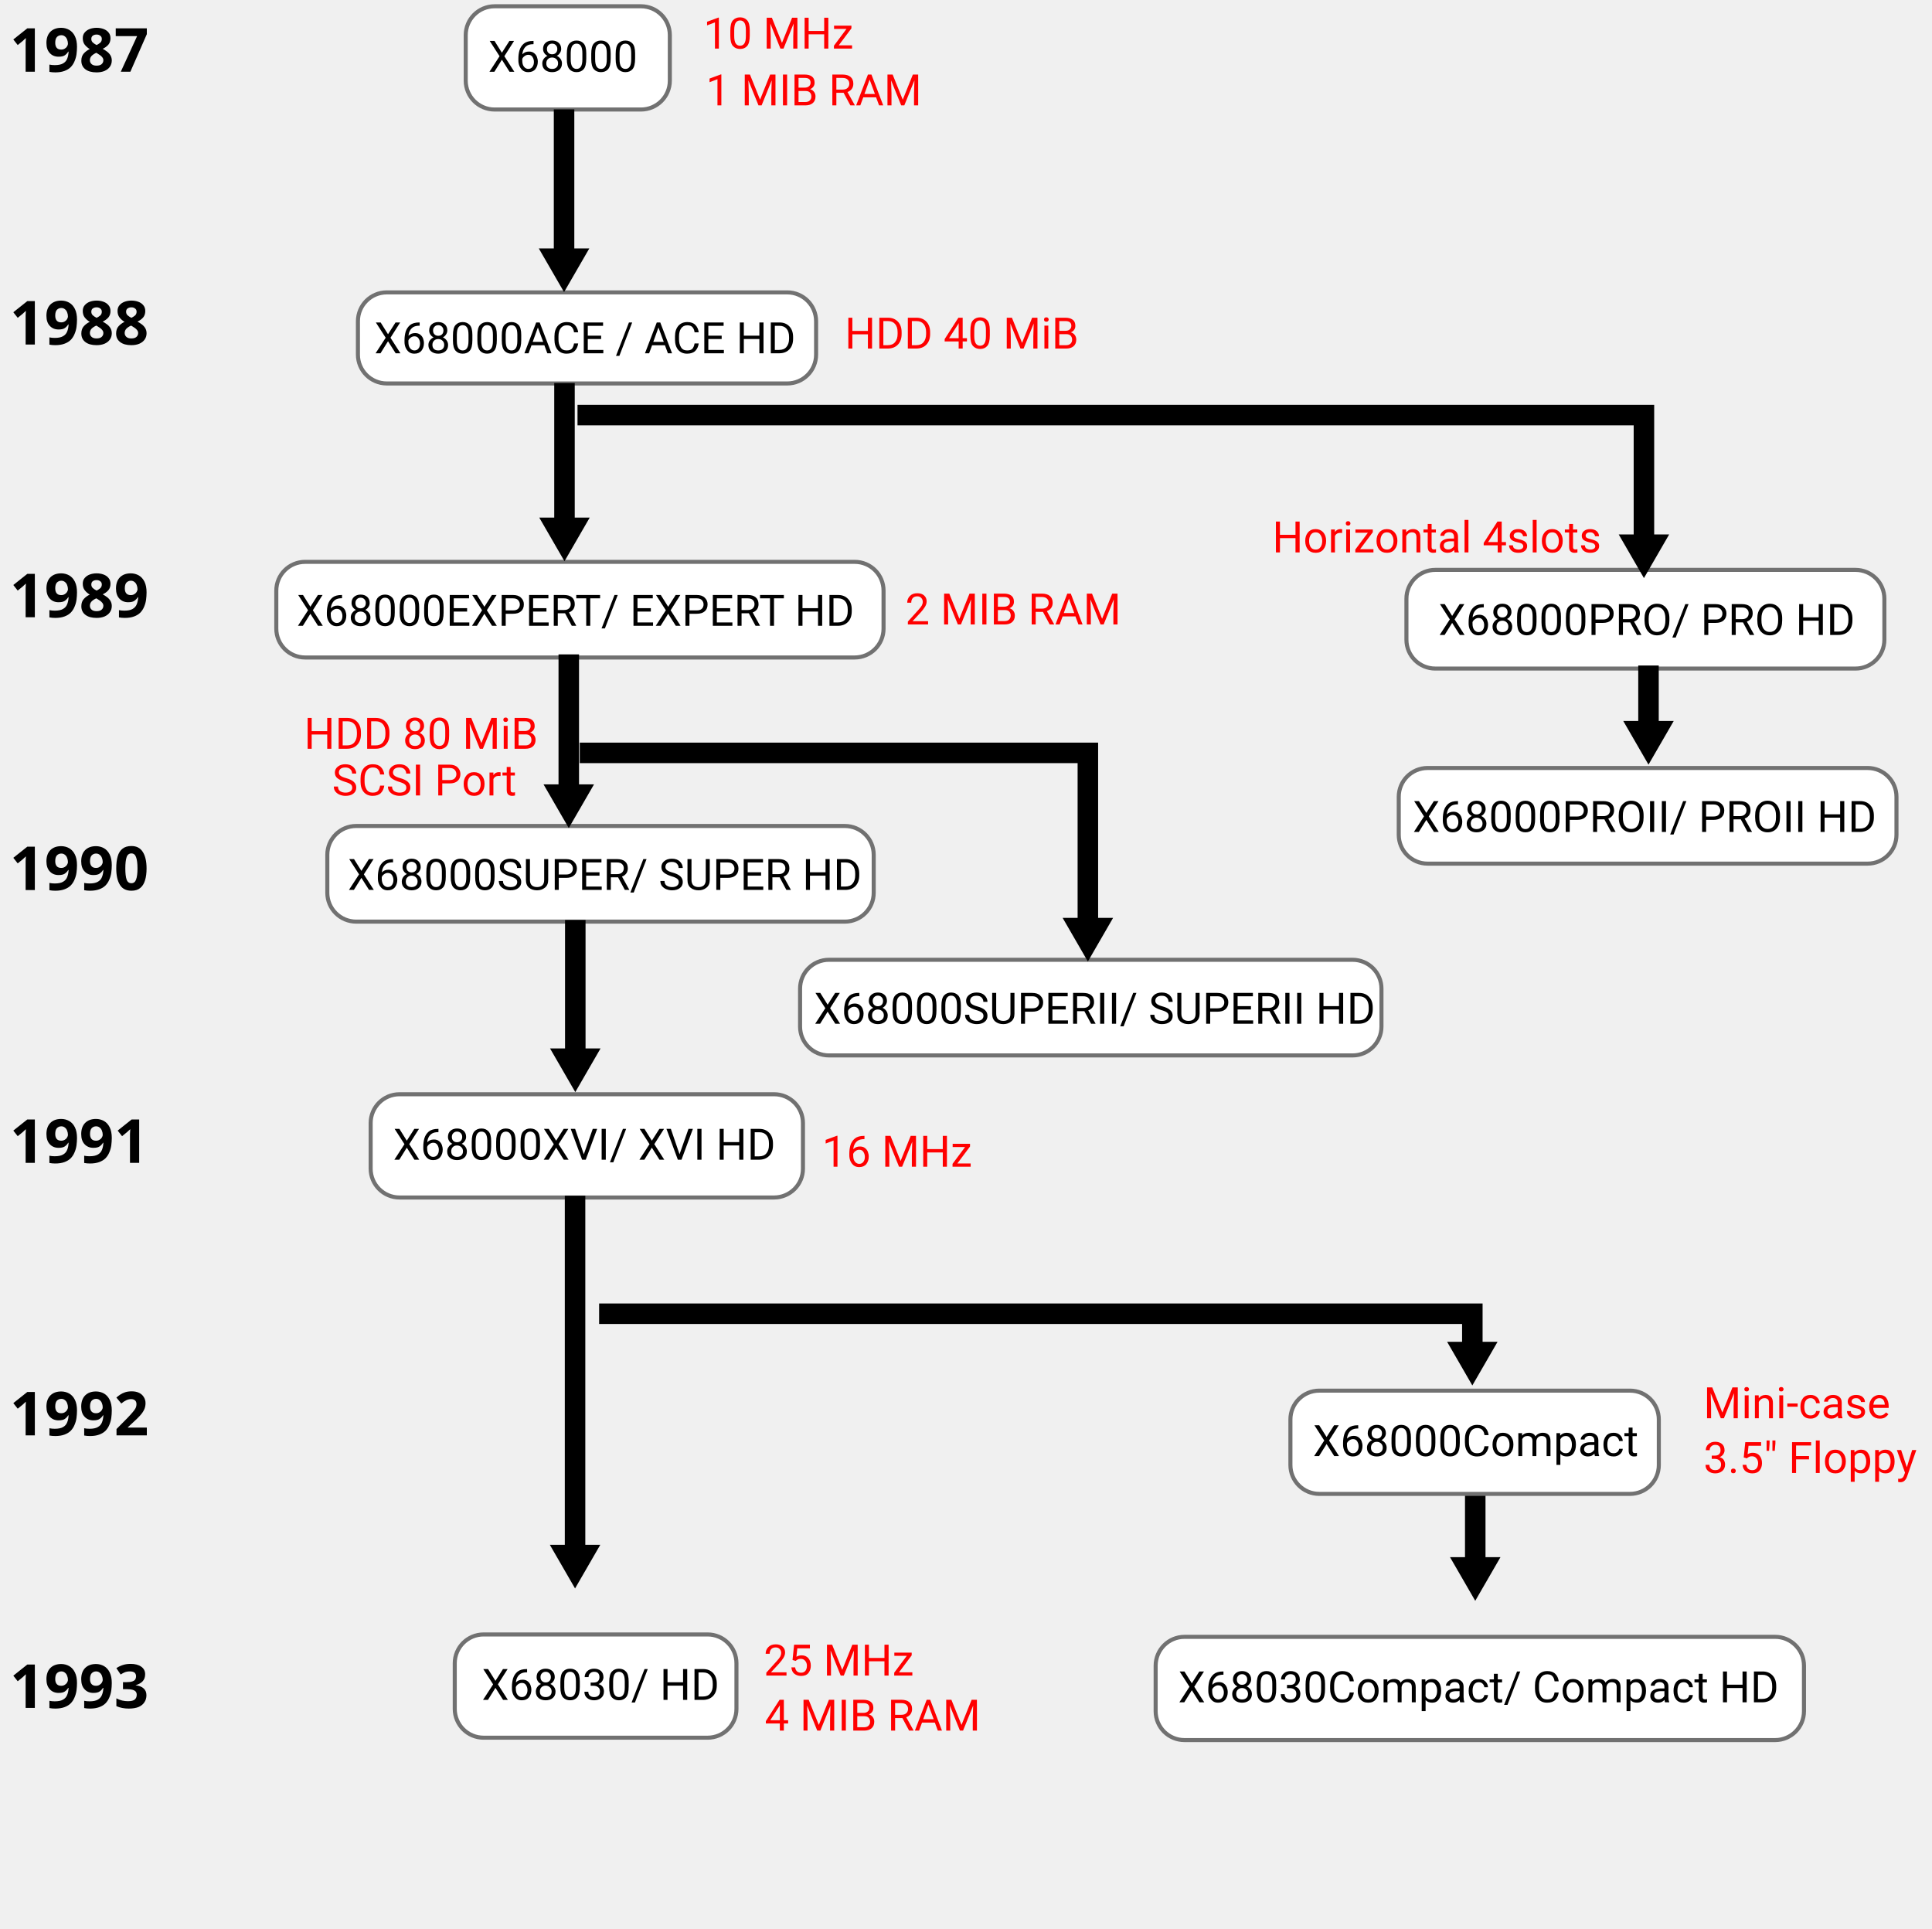
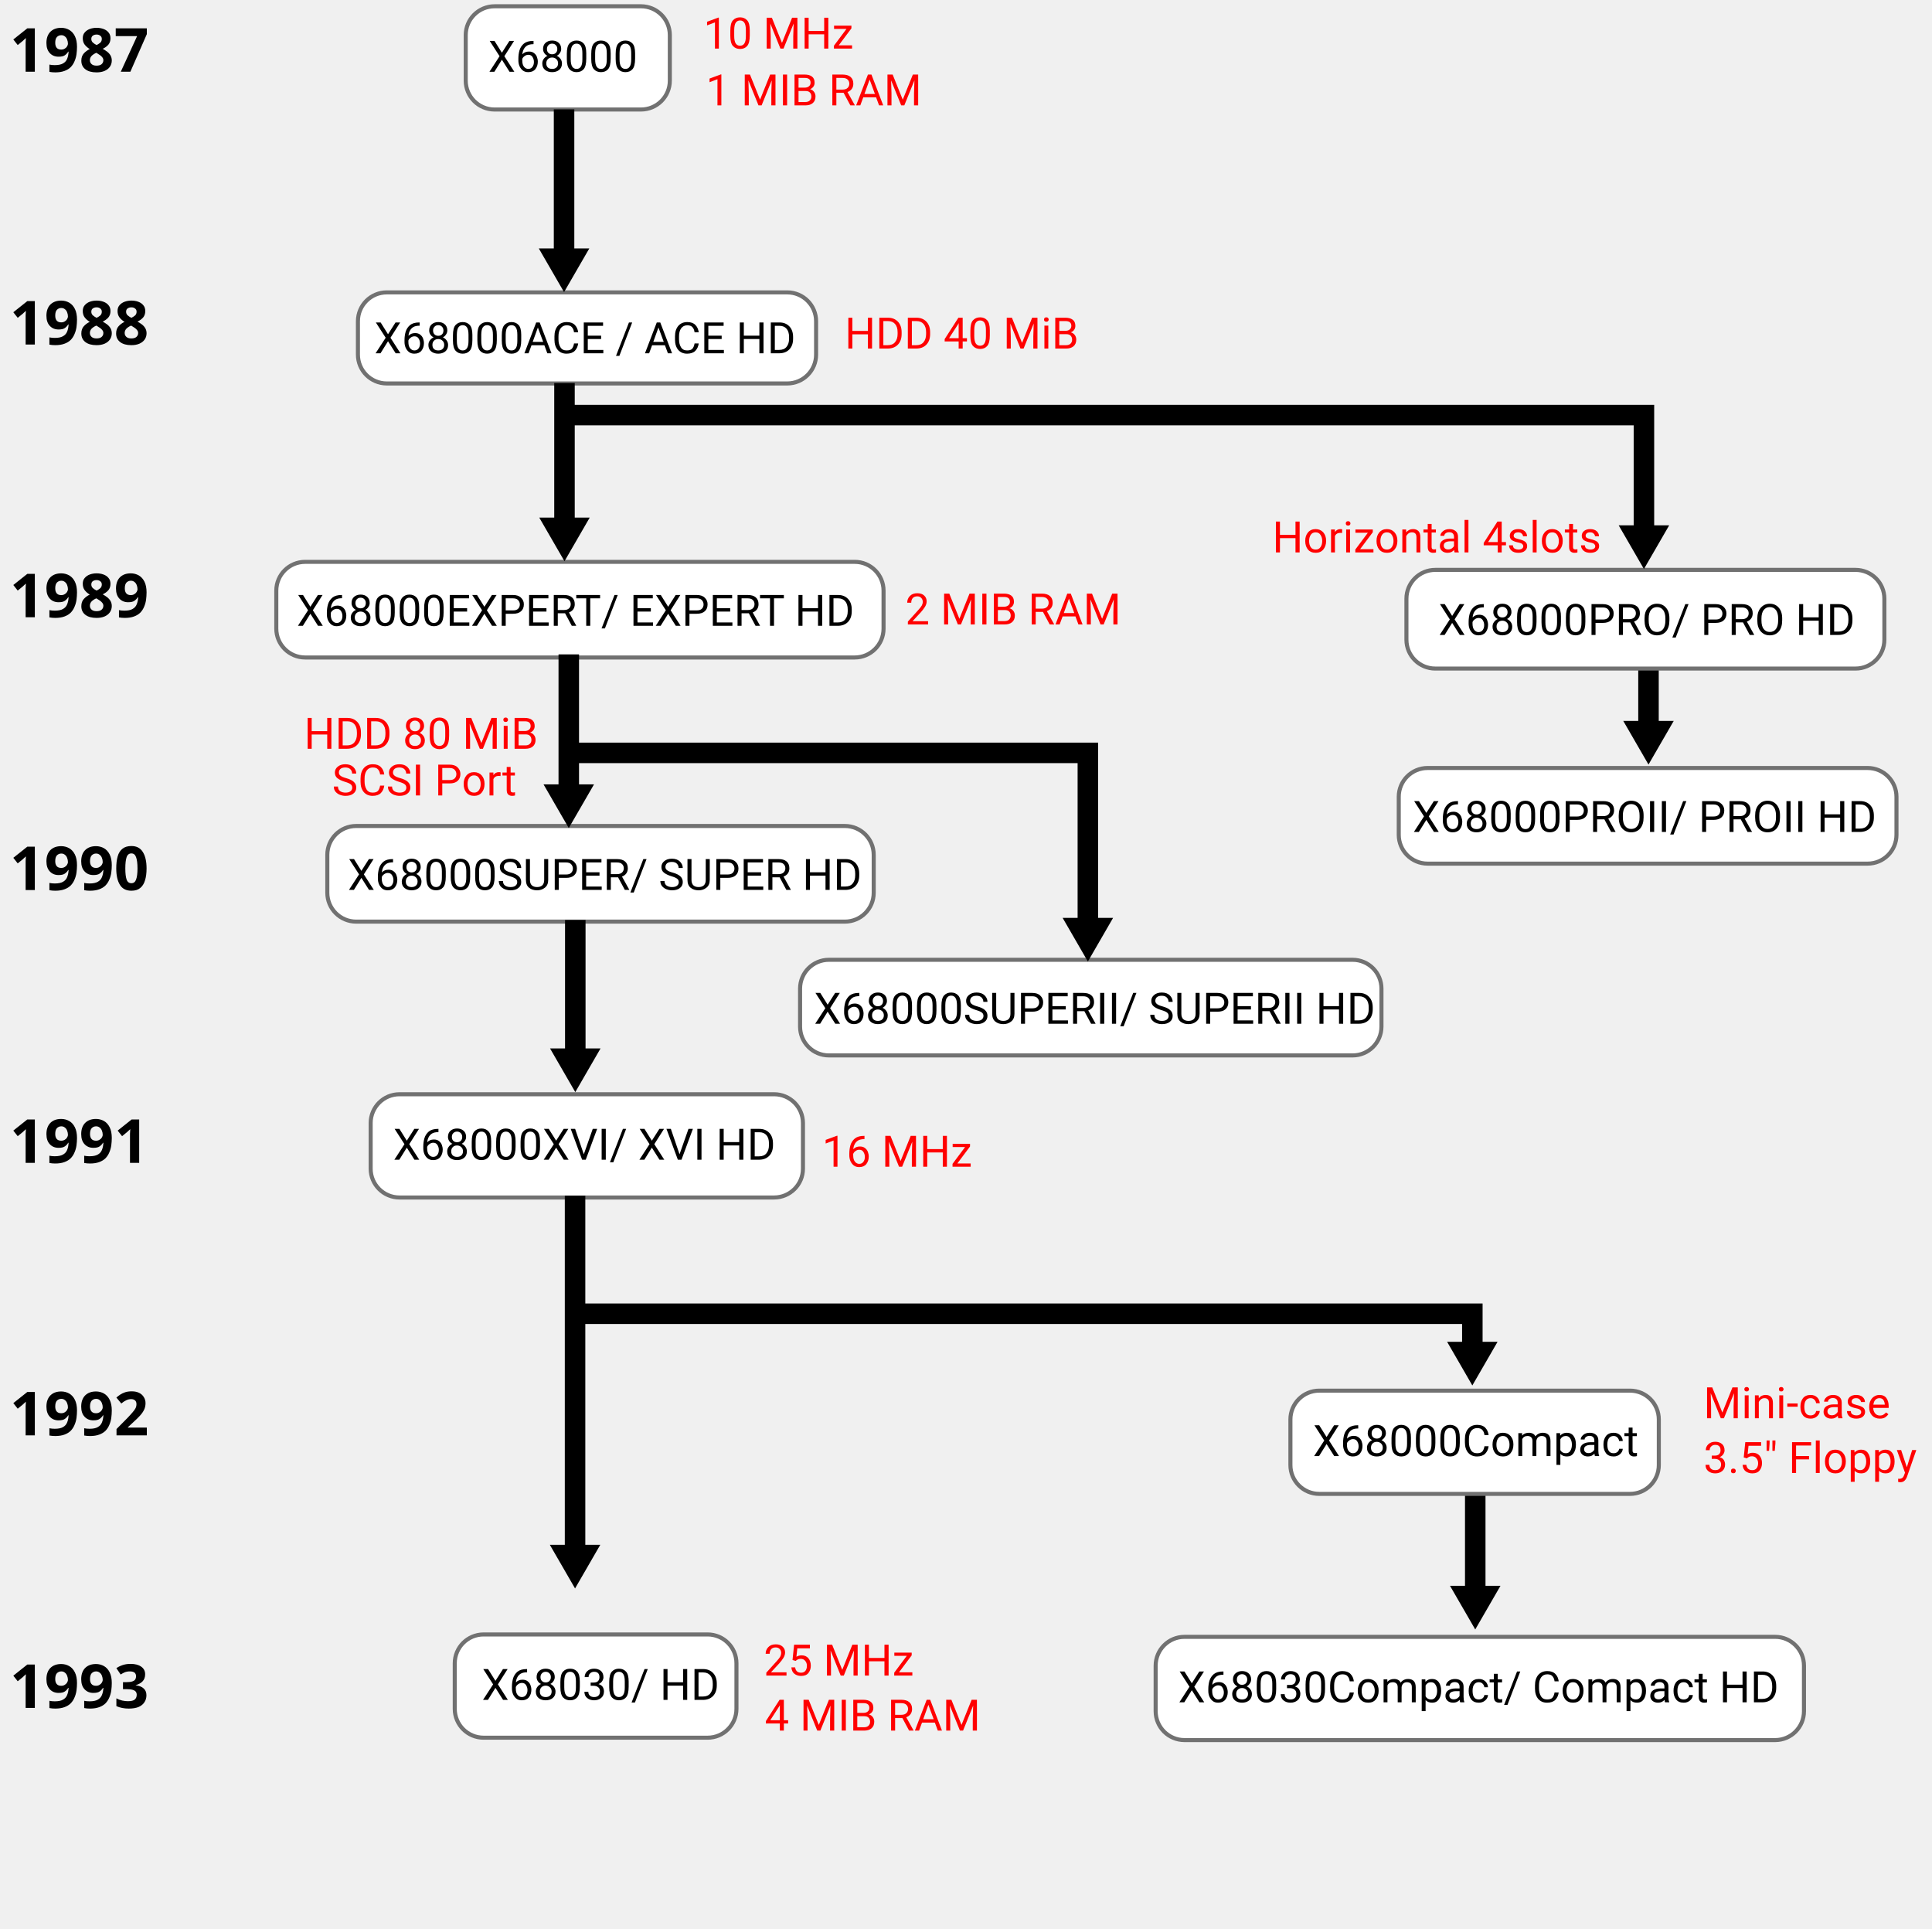
<svg xmlns="http://www.w3.org/2000/svg" width="9.174in" height="9.157in" viewBox="0 0 233.01 232.585" version="1.1" id="svg5">
  <defs id="defs2">
    <marker style="overflow:visible" id="TriangleOutS" refX="0" refY="0" orient="auto">
      <path transform="scale(0.2)" style="fill:context-stroke;fill-rule:evenodd;stroke:context-stroke;stroke-width:1pt" d="M 5.77,0 -2.88,5 V -5 Z" id="path108546" />
    </marker>
    <marker style="overflow:visible" id="EmptyTriangleOutL" refX="0" refY="0" orient="auto">
      <path transform="matrix(0.8,0,0,0.8,-4.8,0)" style="fill:context-fill;fill-rule:evenodd;stroke:context-stroke;stroke-width:1pt" d="M 5.77,0 -2.88,5 V -5 Z" id="path108558" />
    </marker>
    <marker style="overflow:visible" id="TriangleOutL" refX="0" refY="0" orient="auto">
      <path transform="scale(0.8)" style="fill:context-stroke;fill-rule:evenodd;stroke:context-stroke;stroke-width:1pt" d="M 5.77,0 -2.88,5 V -5 Z" id="path108540" />
    </marker>
    <marker style="overflow:visible" id="TriangleOutS-2" refX="0" refY="0" orient="auto">
      <path transform="scale(0.2)" style="fill:context-stroke;fill-rule:evenodd;stroke:context-stroke;stroke-width:1pt" d="M 5.77,0 -2.88,5 V -5 Z" id="path108546-6" />
    </marker>
    <marker style="overflow:visible" id="TriangleOutS-2-8" refX="0" refY="0" orient="auto">
      <path transform="scale(0.2)" style="fill:context-stroke;fill-rule:evenodd;stroke:context-stroke;stroke-width:1pt" d="M 5.77,0 -2.88,5 V -5 Z" id="path108546-6-5" />
    </marker>
    <marker style="overflow:visible" id="TriangleOutS-2-9" refX="0" refY="0" orient="auto">
      <path transform="scale(0.2)" style="fill:context-stroke;fill-rule:evenodd;stroke:context-stroke;stroke-width:1pt" d="M 5.77,0 -2.88,5 V -5 Z" id="path108546-6-2" />
    </marker>
    <marker style="overflow:visible" id="TriangleOutS-3" refX="0" refY="0" orient="auto">
      <path transform="scale(0.2)" style="fill:context-stroke;fill-rule:evenodd;stroke:context-stroke;stroke-width:1pt" d="M 5.77,0 -2.88,5 V -5 Z" id="path108546-1" />
    </marker>
    <marker style="overflow:visible" id="TriangleOutS-3-8" refX="0" refY="0" orient="auto">
      <path transform="scale(0.2)" style="fill:context-stroke;fill-rule:evenodd;stroke:context-stroke;stroke-width:1pt" d="M 5.77,0 -2.88,5 V -5 Z" id="path108546-1-3" />
    </marker>
    <marker style="overflow:visible" id="TriangleOutS-3-8-7" refX="0" refY="0" orient="auto">
      <path transform="scale(0.2)" style="fill:context-stroke;fill-rule:evenodd;stroke:context-stroke;stroke-width:1pt" d="M 5.77,0 -2.88,5 V -5 Z" id="path108546-1-3-5" />
    </marker>
    <marker style="overflow:visible" id="TriangleOutS-1" refX="0" refY="0" orient="auto">
      <path transform="scale(0.2)" style="fill:context-stroke;fill-rule:evenodd;stroke:context-stroke;stroke-width:1pt" d="M 5.77,0 -2.88,5 V -5 Z" id="path108546-2" />
    </marker>
    <marker style="overflow:visible" id="TriangleOutS-2-9-7" refX="0" refY="0" orient="auto">
      <path transform="scale(0.2)" style="fill:context-stroke;fill-rule:evenodd;stroke:context-stroke;stroke-width:1pt" d="M 5.77,0 -2.88,5 V -5 Z" id="path108546-6-2-2" />
    </marker>
  </defs>
  <g id="layer1" transform="translate(-17.61901,-15.75927)">
+     <path style="fill:none;stroke:#000000;stroke-width:2.473;stroke-linecap:butt;stroke-linejoin:miter;stroke-miterlimit:4;stroke-dasharray:none;stroke-opacity:1;marker-end:url(#TriangleOutS-3)" d="m 216.439,96.015 v 8.44" id="path108396-1" />
    <rect style="fill:#ffffff;stroke:#717171;stroke-width:0.489;stroke-miterlimit:4;stroke-dasharray:none" id="rect987" width="24.617" height="12.452" x="73.786" y="16.516" ry="3.479" />
    <text xml:space="preserve" style="font-size:7.335px;line-height:1.25;font-family:Novarese;-inkscape-font-specification:Novarese;stroke-width:0.393" x="18.787" y="24.411" id="text2692">
      <tspan id="tspan2690" style="font-style:normal;font-variant:normal;font-weight:bold;font-stretch:normal;font-size:7.335px;font-family:'Roboto Mono';-inkscape-font-specification:'Roboto Mono Bold';stroke-width:0.393" x="18.787" y="24.411">1987</tspan>
    </text>
    <text xml:space="preserve" style="font-size:7.335px;line-height:1.25;font-family:Novarese;-inkscape-font-specification:Novarese;stroke-width:0.393" x="18.787" y="57.308" id="text2692-0">
      <tspan id="tspan2690-4" style="font-style:normal;font-variant:normal;font-weight:bold;font-stretch:normal;font-size:7.335px;font-family:'Roboto Mono';-inkscape-font-specification:'Roboto Mono Bold';stroke-width:0.393" x="18.787" y="57.308">1988</tspan>
    </text>
    <text xml:space="preserve" style="font-size:7.335px;line-height:1.25;font-family:Novarese;-inkscape-font-specification:Novarese;stroke-width:0.393" x="18.787" y="90.205" id="text2692-9">
      <tspan id="tspan2690-0" style="font-style:normal;font-variant:normal;font-weight:bold;font-stretch:normal;font-size:7.335px;font-family:'Roboto Mono';-inkscape-font-specification:'Roboto Mono Bold';stroke-width:0.393" x="18.787" y="90.205">1989</tspan>
    </text>
    <text xml:space="preserve" style="font-size:7.335px;line-height:1.25;font-family:Novarese;-inkscape-font-specification:Novarese;stroke-width:0.393" x="18.787" y="123.105" id="text2692-6">
      <tspan id="tspan2690-5" style="font-style:normal;font-variant:normal;font-weight:bold;font-stretch:normal;font-size:7.335px;font-family:'Roboto Mono';-inkscape-font-specification:'Roboto Mono Bold';stroke-width:0.393" x="18.787" y="123.105">1990</tspan>
    </text>
    <text xml:space="preserve" style="font-size:7.335px;line-height:1.25;font-family:Novarese;-inkscape-font-specification:Novarese;stroke-width:0.393" x="18.787" y="156.005" id="text2692-3">
      <tspan id="tspan2690-9" style="font-style:normal;font-variant:normal;font-weight:bold;font-stretch:normal;font-size:7.335px;font-family:'Roboto Mono';-inkscape-font-specification:'Roboto Mono Bold';stroke-width:0.393" x="18.787" y="156.005">1991</tspan>
    </text>
    <text xml:space="preserve" style="font-size:7.335px;line-height:1.25;font-family:Novarese;-inkscape-font-specification:Novarese;stroke-width:0.393" x="18.787" y="188.873" id="text2692-2">
      <tspan id="tspan2690-7" style="font-style:normal;font-variant:normal;font-weight:bold;font-stretch:normal;font-size:7.335px;font-family:'Roboto Mono';-inkscape-font-specification:'Roboto Mono Bold';stroke-width:0.393" x="18.787" y="188.873">1992</tspan>
    </text>
    <text xml:space="preserve" style="font-size:7.335px;line-height:1.25;font-family:Novarese;-inkscape-font-specification:Novarese;stroke-width:0.393" x="18.787" y="221.742" id="text2692-8">
      <tspan id="tspan2690-1" style="font-style:normal;font-variant:normal;font-weight:bold;font-stretch:normal;font-size:7.335px;font-family:'Roboto Mono';-inkscape-font-specification:'Roboto Mono Bold';stroke-width:0.393" x="18.787" y="221.742">1993</tspan>
    </text>
    <text xml:space="preserve" style="font-size:5.24px;line-height:1.25;font-family:Novarese;-inkscape-font-specification:Novarese;stroke-width:0.393" x="76.507" y="24.411" id="text15586">
      <tspan id="tspan15584" style="font-style:normal;font-variant:normal;font-weight:normal;font-stretch:normal;font-size:5.24px;font-family:Roboto;-inkscape-font-specification:Roboto;stroke-width:0.393" x="76.507" y="24.411">X68000</tspan>
    </text>
    <rect style="fill:#ffffff;stroke:#717171;stroke-width:0.489;stroke-miterlimit:4;stroke-dasharray:none" id="rect987-14" width="52.139" height="12.452" x="62.32" y="147.729" ry="3.479" />
    <text xml:space="preserve" style="font-size:5.24px;line-height:1.25;font-family:Novarese;-inkscape-font-specification:Novarese;stroke-width:0.393" x="65.041" y="155.625" id="text15586-1">
      <tspan id="tspan15584-5" style="font-style:normal;font-variant:normal;font-weight:normal;font-stretch:normal;font-size:5.24px;font-family:Roboto;-inkscape-font-specification:Roboto;stroke-width:0.393" x="65.041" y="155.625">X68000XVI/ XVI HD</tspan>
    </text>
    <rect style="fill:#ffffff;stroke:#717171;stroke-width:0.489;stroke-miterlimit:4;stroke-dasharray:none" id="rect987-14-9-76" width="78.193" height="12.452" x="156.998" y="213.168" ry="3.479" />
    <text xml:space="preserve" style="font-size:5.24px;line-height:1.25;font-family:Novarese;-inkscape-font-specification:Novarese;stroke-width:0.393" x="159.72" y="221.063" id="text15586-1-8-8">
      <tspan id="tspan15584-5-8-2" style="font-style:normal;font-variant:normal;font-weight:normal;font-stretch:normal;font-size:5.24px;font-family:Roboto;-inkscape-font-specification:Roboto;stroke-width:0.393" x="159.72" y="221.063">X68030Compact/ Compact HD</tspan>
    </text>
    <rect style="fill:#ffffff;stroke:#717171;stroke-width:0.489;stroke-miterlimit:4;stroke-dasharray:none" id="rect987-14-9-7" width="33.975" height="12.452" x="72.463" y="212.88" ry="3.479" />
    <text xml:space="preserve" style="font-size:5.24px;line-height:1.25;font-family:Novarese;-inkscape-font-specification:Novarese;stroke-width:0.393" x="75.73" y="220.775" id="text15586-1-8-7">
      <tspan id="tspan15584-5-8-3" style="font-style:normal;font-variant:normal;font-weight:normal;font-stretch:normal;font-size:5.24px;font-family:Roboto;-inkscape-font-specification:Roboto;stroke-width:0.393" x="75.73" y="220.775">X68030/ HD</tspan>
    </text>
    <rect style="fill:#ffffff;stroke:#717171;stroke-width:0.489;stroke-miterlimit:4;stroke-dasharray:none" id="rect987-4" width="73.24" height="11.534" x="50.94" y="83.52" ry="3.479" />
    <text xml:space="preserve" style="font-size:5.24px;line-height:1.25;font-family:Novarese;-inkscape-font-specification:Novarese;stroke-width:0.393" x="53.41" y="91.232" id="text15586-4">
      <tspan id="tspan15584-3" style="font-style:normal;font-variant:normal;font-weight:normal;font-stretch:normal;font-size:5.24px;font-family:Roboto;-inkscape-font-specification:Roboto;stroke-width:0.393" x="53.41" y="91.232">X68000EXPERT/ EXPERT HD</tspan>
    </text>
    <rect style="fill:#ffffff;stroke:#717171;stroke-width:0.489;stroke-miterlimit:4;stroke-dasharray:none" id="rect987-4-9" width="65.9" height="11.534" x="57.093" y="115.376" ry="3.479" />
    <text xml:space="preserve" style="font-size:5.24px;line-height:1.25;font-family:Novarese;-inkscape-font-specification:Novarese;stroke-width:0.393" x="59.563" y="123.087" id="text15586-4-3">
      <tspan id="tspan15584-3-2" style="font-style:normal;font-variant:normal;font-weight:normal;font-stretch:normal;font-size:5.24px;font-family:Roboto;-inkscape-font-specification:Roboto;stroke-width:0.393" x="59.563" y="123.087">X68000SUPER/ SUPER HD</tspan>
    </text>
    <rect style="fill:#ffffff;stroke:#717171;stroke-width:0.489;stroke-miterlimit:4;stroke-dasharray:none" id="rect987-4-9-1" width="70.12" height="11.534" x="114.112" y="131.513" ry="3.479" />
    <text xml:space="preserve" style="font-size:5.24px;line-height:1.25;font-family:Novarese;-inkscape-font-specification:Novarese;stroke-width:0.393" x="115.796" y="139.225" id="text15586-4-3-0">
      <tspan id="tspan15584-3-2-2" style="font-style:normal;font-variant:normal;font-weight:normal;font-stretch:normal;font-size:5.24px;font-family:Roboto;-inkscape-font-specification:Roboto;stroke-width:0.393" x="115.796" y="139.225">X68000SUPERII/ SUPERII HD</tspan>
    </text>
    <rect style="fill:#ffffff;stroke:#717171;stroke-width:0.489;stroke-miterlimit:4;stroke-dasharray:none" id="rect987-4-9-1-0" width="60.029" height="11.534" x="186.318" y="108.382" ry="3.479" />
    <text xml:space="preserve" style="font-size:5.24px;line-height:1.25;font-family:Novarese;-inkscape-font-specification:Novarese;stroke-width:0.393" x="188.002" y="116.093" id="text15586-4-3-0-8">
      <tspan id="tspan15584-3-2-2-6" style="font-style:normal;font-variant:normal;font-weight:normal;font-stretch:normal;font-size:5.24px;font-family:Roboto;-inkscape-font-specification:Roboto;stroke-width:0.393" x="188.002" y="116.093">X68000PROII/ PROII HD</tspan>
    </text>
    <rect style="fill:#ffffff;stroke:#717171;stroke-width:0.489;stroke-miterlimit:4;stroke-dasharray:none" id="rect987-4-8" width="57.644" height="11.901" x="187.244" y="84.489" ry="3.479" />
    <text xml:space="preserve" style="font-size:5.24px;line-height:1.25;font-family:Novarese;-inkscape-font-specification:Novarese;stroke-width:0.393" x="191.118" y="92.333" id="text15586-4-4">
      <tspan id="tspan15584-3-3" style="font-style:normal;font-variant:normal;font-weight:normal;font-stretch:normal;font-size:5.24px;font-family:Roboto;-inkscape-font-specification:Roboto;stroke-width:0.393" x="191.118" y="92.333">X68000PRO/ PRO HD</tspan>
    </text>
    <rect style="fill:#ffffff;stroke:#717171;stroke-width:0.489;stroke-miterlimit:4;stroke-dasharray:none" id="rect987-1" width="55.259" height="10.984" x="60.785" y="51.022" ry="3.479" />
    <text xml:space="preserve" style="font-size:5.24px;line-height:1.25;font-family:Novarese;-inkscape-font-specification:Novarese;stroke-width:0.393" x="62.773" y="58.367" id="text15586-9">
      <tspan id="tspan15584-7" style="font-style:normal;font-variant:normal;font-weight:normal;font-stretch:normal;font-size:5.24px;font-family:Roboto;-inkscape-font-specification:Roboto;stroke-width:0.393" x="62.773" y="58.367">X68000ACE / ACE HD</tspan>
    </text>
    <path style="fill:none;stroke:#000000;stroke-width:2.473;stroke-linecap:butt;stroke-linejoin:miter;stroke-miterlimit:4;stroke-dasharray:none;stroke-opacity:1;marker-end:url(#TriangleOutS)" d="M 85.646,28.946 V 47.478" id="path108396" />
-     <path style="fill:none;stroke:#000000;stroke-width:2.473;stroke-linecap:butt;stroke-linejoin:miter;stroke-miterlimit:4;stroke-dasharray:none;stroke-opacity:1;marker-end:url(#TriangleOutS-1)" d="m 195.544,193.385 v 11.926" id="path108396-3" />
-     <path style="fill:none;stroke:#000000;stroke-width:2.473;stroke-linecap:butt;stroke-linejoin:miter;stroke-miterlimit:4;stroke-dasharray:none;stroke-opacity:1;marker-end:url(#TriangleOutS-3)" d="m 216.439,96.023 v 8.44" id="path108396-1" />
+     <path style="fill:none;stroke:#000000;stroke-width:2.473;stroke-linecap:butt;stroke-linejoin:miter;stroke-miterlimit:4;stroke-dasharray:none;stroke-opacity:1;marker-end:url(#TriangleOutS-1)" d="m 195.544,193.385 0,15.381" id="path108396-3" />
    <path style="fill:none;stroke:#000000;stroke-width:2.473;stroke-linecap:butt;stroke-linejoin:miter;stroke-miterlimit:4;stroke-dasharray:none;stroke-opacity:1;marker-end:url(#TriangleOutS-3-8)" d="m 87.001,126.713 v 17.247" id="path108396-1-7" />
    <path style="fill:none;stroke:#000000;stroke-width:2.473;stroke-linecap:butt;stroke-linejoin:miter;stroke-miterlimit:4;stroke-dasharray:none;stroke-opacity:1;marker-end:url(#TriangleOutS-3-8-7)" d="m 86.973,159.967 v 43.852" id="path108396-1-7-7" />
    <path style="fill:none;stroke:#000000;stroke-width:2.473;stroke-linecap:butt;stroke-linejoin:miter;stroke-miterlimit:4;stroke-dasharray:none;stroke-opacity:1;marker-end:url(#TriangleOutS-2)" d="M 85.698,61.954 V 79.935" id="path108396-7" />
    <path style="fill:none;stroke:#000000;stroke-width:2.473;stroke-linecap:butt;stroke-linejoin:miter;stroke-miterlimit:4;stroke-dasharray:none;stroke-opacity:1;marker-end:url(#TriangleOutS-2-8)" d="M 86.215,94.681 V 112.112" id="path108396-7-7" />
-     <path style="fill:none;stroke:#000000;stroke-width:2.473;stroke-linecap:butt;stroke-linejoin:miter;stroke-miterlimit:4;stroke-dasharray:none;stroke-opacity:1;marker-end:url(#TriangleOutS-2)" d="M 87.269,65.82 H 215.889 v 16.146" id="path108850" />
-     <path style="fill:none;stroke:#000000;stroke-width:2.473;stroke-linecap:butt;stroke-linejoin:miter;stroke-miterlimit:4;stroke-dasharray:none;stroke-opacity:1;marker-end:url(#TriangleOutS-2-9)" d="m 87.54,106.559 h 61.282 v 21.651" id="path108850-6" />
-     <path style="fill:none;stroke:#000000;stroke-width:2.473;stroke-linecap:butt;stroke-linejoin:miter;stroke-miterlimit:4;stroke-dasharray:none;stroke-opacity:1;marker-end:url(#TriangleOutS-2-9-7)" d="M 89.876,174.2 H 195.193 v 5.137" id="path108850-6-7" />
+     <path style="fill:none;stroke:#000000;stroke-width:2.473;stroke-linecap:butt;stroke-linejoin:miter;stroke-miterlimit:4;stroke-dasharray:none;stroke-opacity:1;marker-end:url(#TriangleOutS-2)" d="M 85.447,65.82 H 215.889 v 15.052" id="path108850" />
+     <path style="fill:none;stroke:#000000;stroke-width:2.473;stroke-linecap:butt;stroke-linejoin:miter;stroke-miterlimit:4;stroke-dasharray:none;stroke-opacity:1;marker-end:url(#TriangleOutS-2-9)" d="m 86.151,106.559 h 62.671 v 21.651" id="path108850-6" />
+     <path style="fill:none;stroke:#000000;stroke-width:2.473;stroke-linecap:butt;stroke-linejoin:miter;stroke-miterlimit:4;stroke-dasharray:none;stroke-opacity:1;marker-end:url(#TriangleOutS-2-9-7)" d="M 87.363,174.2 H 195.193 v 5.137" id="path108850-6-7" />
    <rect style="fill:#ffffff;stroke:#717171;stroke-width:0.489;stroke-miterlimit:4;stroke-dasharray:none" id="rect987-14-9" width="44.433" height="12.452" x="173.251" y="183.475" ry="3.479" />
    <text xml:space="preserve" style="font-size:5.24px;line-height:1.25;font-family:Novarese;-inkscape-font-specification:Novarese;stroke-width:0.393" x="175.973" y="191.37" id="text15586-1-8">
      <tspan id="tspan15584-5-8" style="font-style:normal;font-variant:normal;font-weight:normal;font-stretch:normal;font-size:5.24px;font-family:Roboto;-inkscape-font-specification:Roboto;stroke-width:0.393" x="175.973" y="191.37">X68000Compact</tspan>
    </text>
    <text xml:space="preserve" style="font-size:5.24px;line-height:1.25;font-family:Novarese;-inkscape-font-specification:Novarese;stroke-width:0.393" x="171.068" y="82.385" id="text111371">
      <tspan style="font-style:normal;font-variant:normal;font-weight:normal;font-stretch:normal;font-size:5.24px;font-family:Roboto;-inkscape-font-specification:Roboto;fill:#ff0000;fill-opacity:1;stroke-width:0.393" x="171.068" y="82.385" id="tspan117895">Horizontal 4slots</tspan>
    </text>
    <text xml:space="preserve" style="font-size:5.24px;line-height:1.25;font-family:Novarese;-inkscape-font-specification:Novarese;stroke-width:0.393" x="126.802" y="91.072" id="text111371-4">
      <tspan style="font-style:normal;font-variant:normal;font-weight:normal;font-stretch:normal;font-size:5.24px;font-family:Roboto;-inkscape-font-specification:Roboto;fill:#ff0000;fill-opacity:1;stroke-width:0.393" x="126.802" y="91.072" id="tspan117895-9">2 MIB RAM</tspan>
    </text>
    <text xml:space="preserve" style="font-size:5.24px;line-height:1.25;font-family:Novarese;-inkscape-font-specification:Novarese;stroke-width:0.393" x="119.496" y="57.8" id="text111371-4-2">
      <tspan style="font-style:normal;font-variant:normal;font-weight:normal;font-stretch:normal;font-size:5.24px;font-family:Roboto;-inkscape-font-specification:Roboto;fill:#ff0000;fill-opacity:1;stroke-width:0.393" x="119.496" y="57.8" id="tspan117895-9-1">HDD 40 MiB</tspan>
    </text>
    <text xml:space="preserve" style="font-size:5.24px;line-height:1.25;font-family:Novarese;-inkscape-font-specification:Novarese;stroke-width:0.393" x="54.284" y="106.066" id="text111371-4-2-4">
      <tspan style="font-style:normal;font-variant:normal;font-weight:normal;font-stretch:normal;font-size:5.24px;font-family:Roboto;-inkscape-font-specification:Roboto;fill:#ff0000;fill-opacity:1;stroke-width:0.393" x="54.284" y="106.066" id="tspan117895-9-1-7">HDD 80 MiB</tspan>
    </text>
    <text xml:space="preserve" style="font-size:5.24px;line-height:1.25;font-family:Novarese;-inkscape-font-specification:Novarese;stroke-width:0.393" x="116.763" y="156.471" id="text111371-4-79">
      <tspan style="font-style:normal;font-variant:normal;font-weight:normal;font-stretch:normal;font-size:5.24px;font-family:Roboto;-inkscape-font-specification:Roboto;fill:#ff0000;fill-opacity:1;stroke-width:0.393" x="116.763" y="156.471" id="tspan117895-9-3">16 MHz</tspan>
    </text>
    <text xml:space="preserve" style="font-size:5.24px;line-height:1.25;font-family:Novarese;-inkscape-font-specification:Novarese;stroke-width:0.393" x="102.457" y="21.618" id="text111371-4-79-0">
      <tspan style="font-style:normal;font-variant:normal;font-weight:normal;font-stretch:normal;font-size:5.24px;font-family:Roboto;-inkscape-font-specification:Roboto;fill:#ff0000;fill-opacity:1;stroke-width:0.393" x="102.457" y="21.618" id="tspan117895-9-3-5">10 MHz</tspan>
    </text>
    <text xml:space="preserve" style="font-size:5.24px;line-height:1.25;font-family:Novarese;-inkscape-font-specification:Novarese;stroke-width:0.393" x="109.725" y="217.833" id="text111371-4-79-9">
      <tspan style="font-style:normal;font-variant:normal;font-weight:normal;font-stretch:normal;font-size:5.24px;font-family:Roboto;-inkscape-font-specification:Roboto;fill:#ff0000;fill-opacity:1;stroke-width:0.393" x="109.725" y="217.833" id="tspan117895-9-3-6">25 MHz</tspan>
    </text>
    <text xml:space="preserve" style="font-size:5.24px;line-height:1.25;font-family:Novarese;-inkscape-font-specification:Novarese;stroke-width:0.393" x="223.066" y="186.806" id="text111371-4-79-1">
      <tspan style="font-style:normal;font-variant:normal;font-weight:normal;font-stretch:normal;font-size:5.24px;font-family:Roboto;-inkscape-font-specification:Roboto;fill:#ff0000;fill-opacity:1;stroke-width:0.393" x="223.066" y="186.806" id="tspan117895-9-3-4">Mini-case</tspan>
      <tspan style="font-style:normal;font-variant:normal;font-weight:normal;font-stretch:normal;font-size:5.24px;font-family:Roboto;-inkscape-font-specification:Roboto;fill:#ff0000;fill-opacity:1;stroke-width:0.393" x="223.066" y="193.403" id="tspan150443">3.5" Floppy</tspan>
    </text>
    <text xml:space="preserve" style="font-size:5.24px;line-height:1.25;font-family:Novarese;-inkscape-font-specification:Novarese;stroke-width:0.393" x="57.674" y="111.692" id="text111371-4-79-5">
      <tspan style="font-style:normal;font-variant:normal;font-weight:normal;font-stretch:normal;font-size:5.24px;font-family:Roboto;-inkscape-font-specification:Roboto;fill:#ff0000;fill-opacity:1;stroke-width:0.393" x="57.674" y="111.692" id="tspan117895-9-3-8">SCSI Port</tspan>
    </text>
    <text xml:space="preserve" style="font-size:5.24px;line-height:1.25;font-family:Novarese;-inkscape-font-specification:Novarese;stroke-width:0.393" x="109.842" y="224.48" id="text111371-4-7">
      <tspan style="font-style:normal;font-variant:normal;font-weight:normal;font-stretch:normal;font-size:5.24px;font-family:Roboto;-inkscape-font-specification:Roboto;fill:#ff0000;fill-opacity:1;stroke-width:0.393" x="109.842" y="224.48" id="tspan117895-9-8">4 MIB RAM</tspan>
    </text>
    <text xml:space="preserve" style="font-size:5.24px;line-height:1.25;font-family:Novarese;-inkscape-font-specification:Novarese;stroke-width:0.393" x="102.759" y="28.471" id="text111371-4-7-3">
      <tspan style="font-style:normal;font-variant:normal;font-weight:normal;font-stretch:normal;font-size:5.24px;font-family:Roboto;-inkscape-font-specification:Roboto;fill:#ff0000;fill-opacity:1;stroke-width:0.393" x="102.759" y="28.471" id="tspan117895-9-8-6">1 MIB RAM</tspan>
    </text>
  </g>
</svg>
